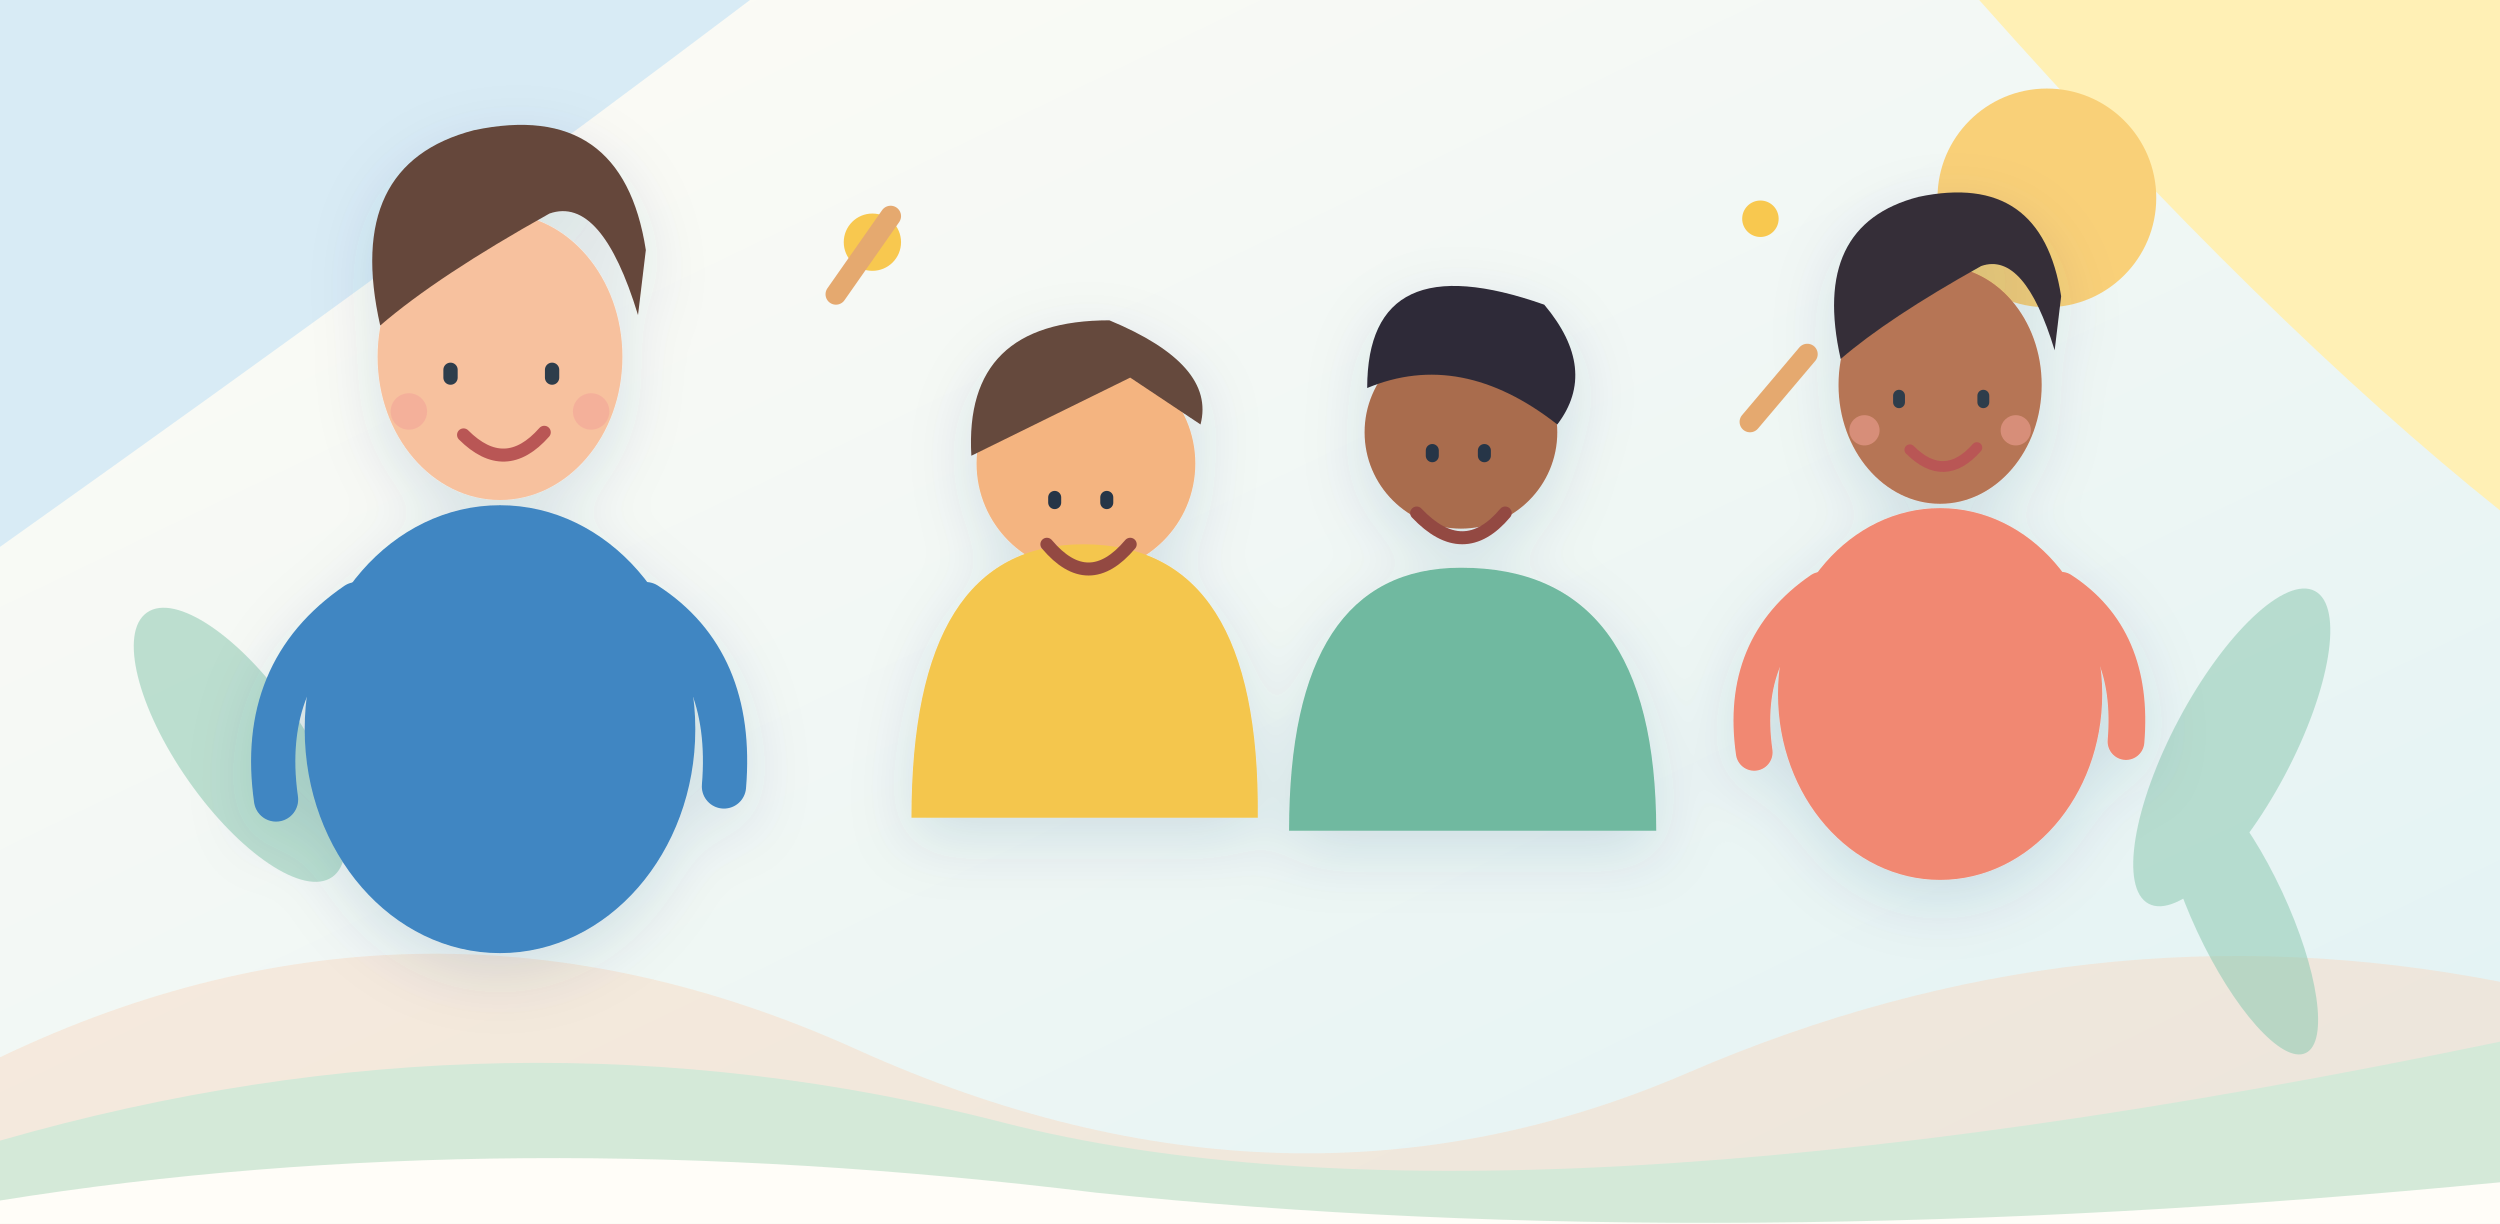
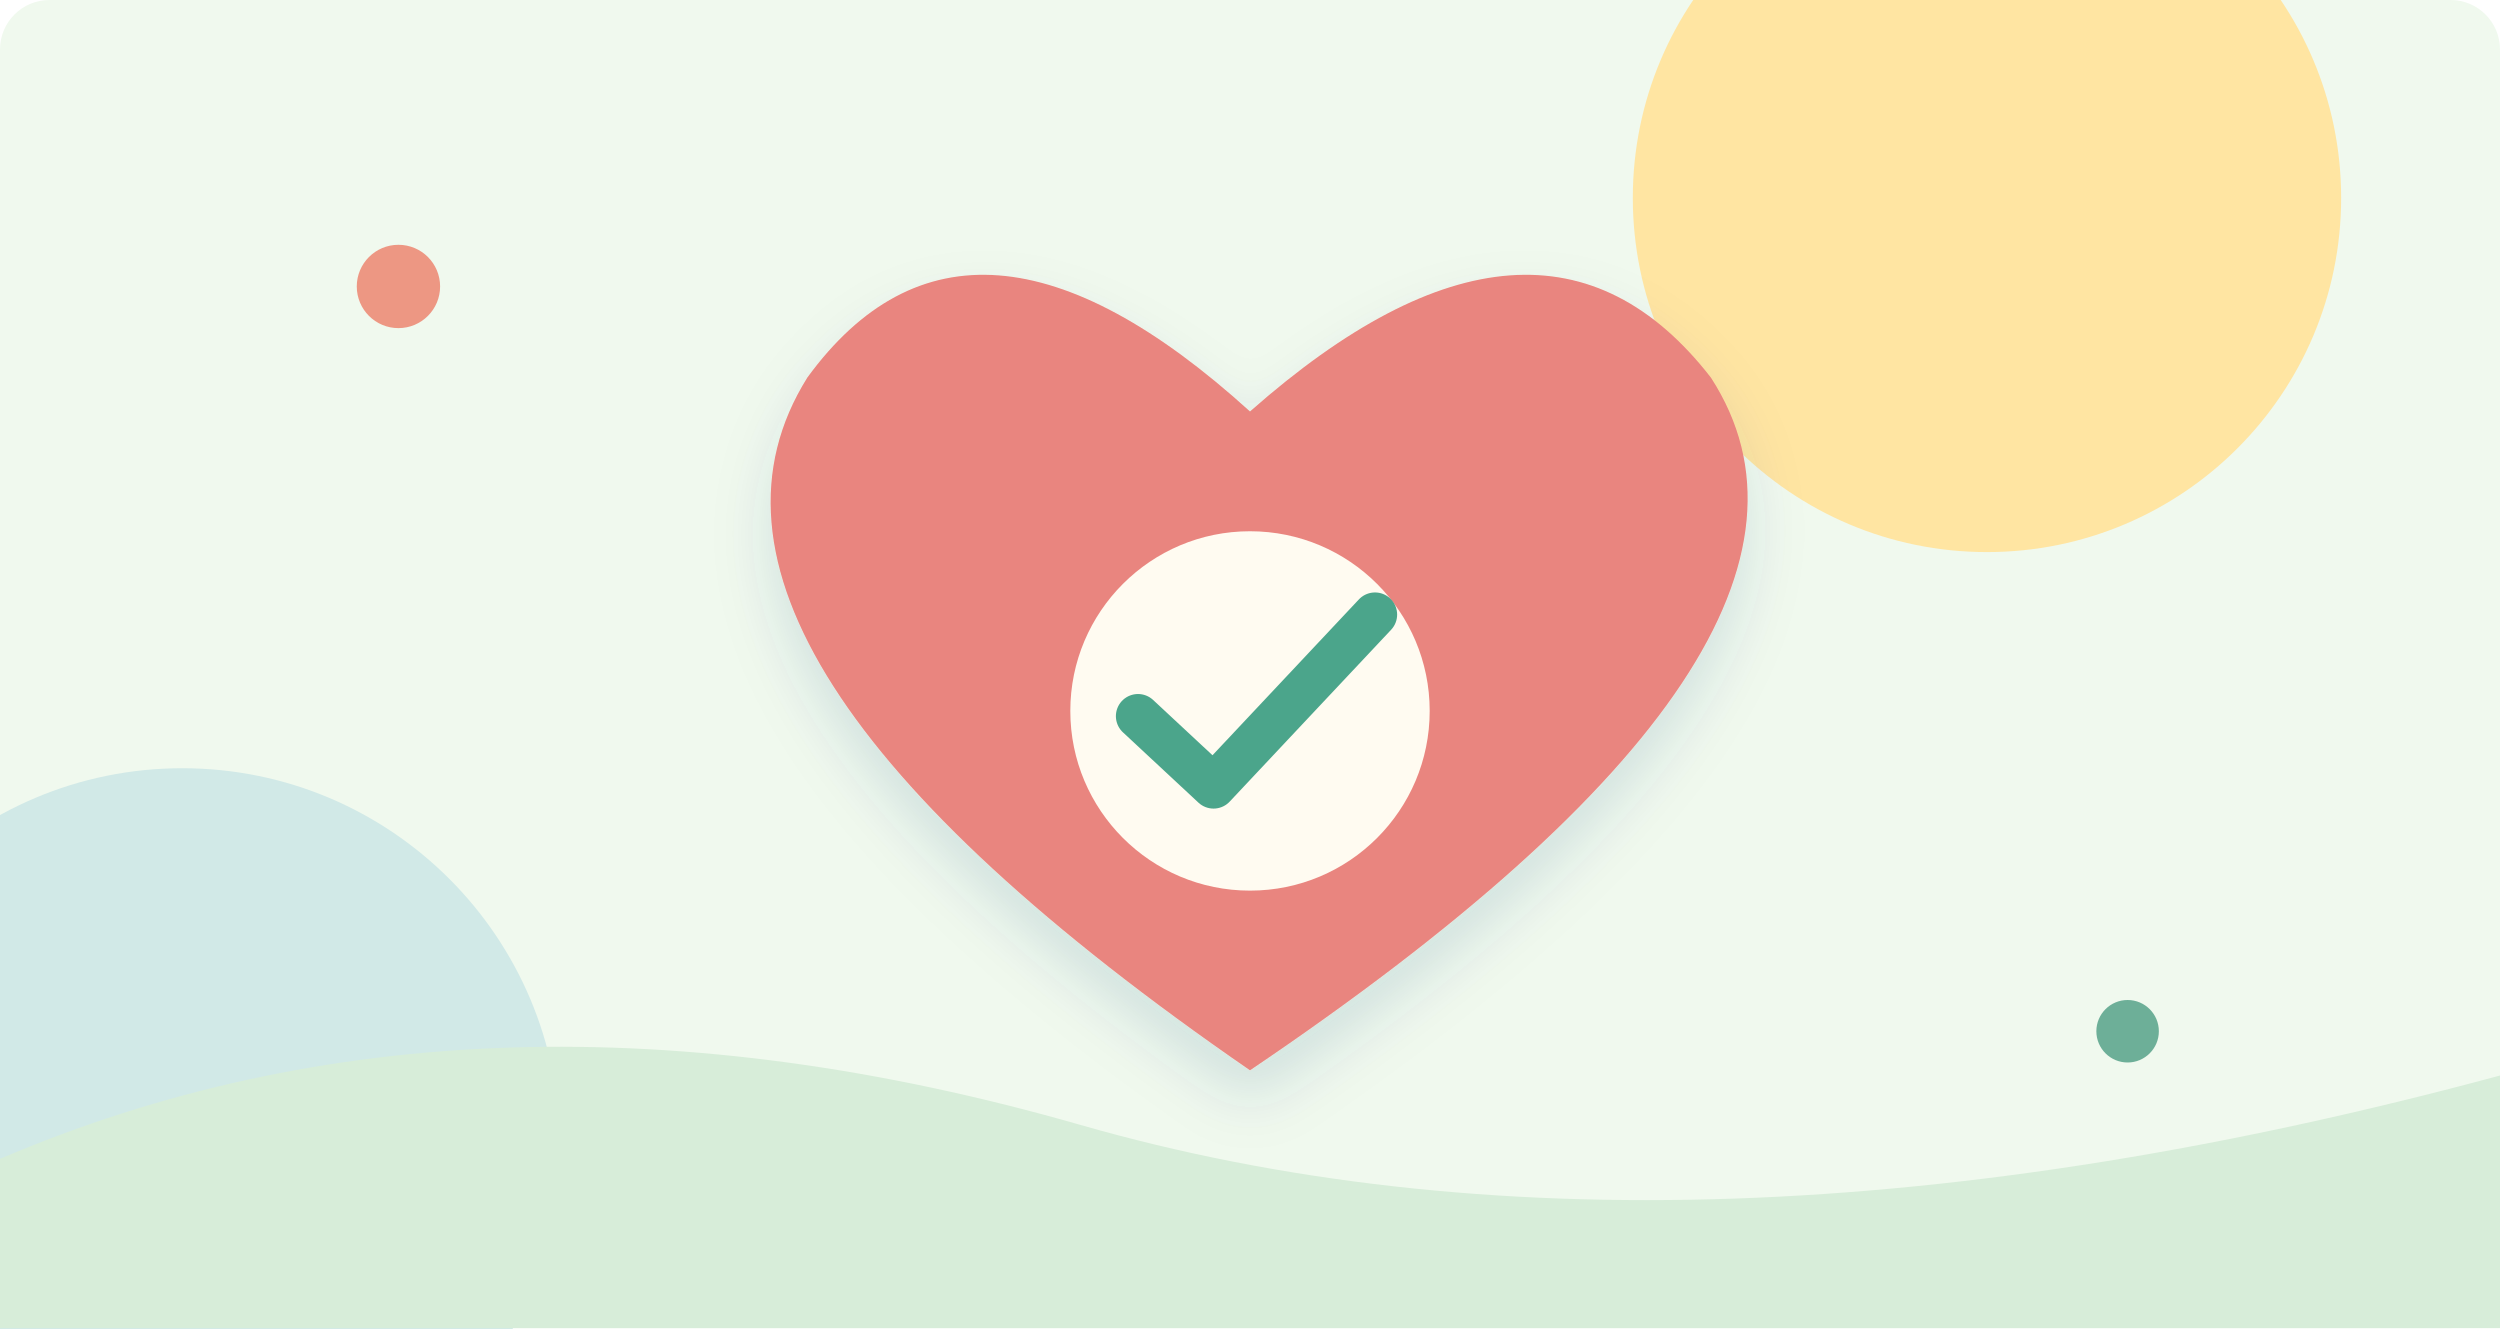
- <svg xmlns="http://www.w3.org/2000/svg" viewBox="0 0 960 470" role="img" aria-label="Ilustração alegre da comunidade escolar">
+ <svg xmlns="http://www.w3.org/2000/svg" viewBox="0 0 960 510">
  <defs>
-     <linearGradient id="bg" x2="1" y2="1">
-       <stop stop-color="#FFFCF5" />
-       <stop offset="1" stop-color="#E1F2F4" />
-     </linearGradient>
-     <filter id="sh">
-       <feDropShadow dx="0" dy="8" stdDeviation="12" flood-color="#1D4978" flood-opacity=".13" />
+     <filter id="shadow">
+       <feDropShadow dx="0" dy="12" stdDeviation="11" flood-color="#1C457A" flood-opacity=".13" />
    </filter>
  </defs>
-   <rect width="960" height="470" fill="url(#bg)" />
-   <path d="M0 0h288Q169 90 0 210Z" fill="#D8EBF5" />
-   <path d="M960 0H760Q870 124 960 196Z" fill="#FFF0B5" />
-   <circle cx="786" cy="76" r="42" fill="#F9D078" />
-   <path d="M0 406Q163 328 329 403T648 412T960 377V470H0Z" fill="#F9D7BE" opacity=".45" />
-   <path d="M0 438Q195 382 385 431T960 400V470H0Z" fill="#D4E9D8" />
-   <g opacity=".55" fill="#8CC9B1">
-     <ellipse cx="92" cy="286" rx="24" ry="62" transform="rotate(-35 92 286)" />
-     <ellipse cx="857" cy="287" rx="23" ry="68" transform="rotate(28 857 287)" />
-     <ellipse cx="860" cy="350" rx="18" ry="60" transform="rotate(-25 860 350)" />
+   <rect x="0" y="0" width="960" height="510" rx="19" fill="#F0F9EE" />
+   <circle cx="763" cy="76" r="136" fill="#FFE5A2" />
+   <circle cx="70" cy="440" r="145" fill="#D1E9E7" />
+   <path d="M0 445Q185 366 415 432T960 413V510H0Z" fill="#D7EDD9" />
+   <g filter="url(#shadow)">
+     <path d="M480 411Q245 249 310 145q62-85 170 13 111-98 177-13 66 102-177 266Z" fill="#E9857F" />
+     <circle cx="480" cy="273" r="69" fill="#FFFBF1" />
+     <path d="M437 275l29 27 62-66" fill="none" stroke="#4BA58B" stroke-width="17" stroke-linecap="round" stroke-linejoin="round" />
  </g>
-   <g filter="url(#sh)">
-     <g transform="translate(192 130) scale(1)">
-       <ellipse cx="0" cy="150" rx="75" ry="86" fill="#3F86C2" />
-       <path d="M-55 102q-38 26-31 75M56 102q34 22 30 70" fill="none" stroke="#3F86C2" stroke-width="17" stroke-linecap="round" />
-       <ellipse cy="7" cx="0" rx="47" ry="55" fill="#F7C19E" />
-       <path d="M-46-5q-14-62 36-75 57-12 66 46l-3 25Q39-55 19-48q-43 24-65 43" fill="#65473A" />
-       <path d="M-19 12v3m39-3v3" fill="none" stroke="#2E3D4C" stroke-width="5.5" stroke-linecap="round" />
-       <path d="M-14 37q16 16 31-1" fill="none" stroke="#B95655" stroke-width="5" stroke-linecap="round" />
-       <circle cx="-35" cy="28" r="7" fill="#F3A298" opacity=".55" />
-       <circle cx="35" cy="28" r="7" fill="#F3A298" opacity=".55" />
-     </g>
-     <g transform="translate(745 142) scale(0.83)">
-       <ellipse cx="0" cy="150" rx="75" ry="86" fill="#F18872" />
-       <path d="M-55 102q-38 26-31 75M56 102q34 22 30 70" fill="none" stroke="#F18872" stroke-width="17" stroke-linecap="round" />
-       <ellipse cy="7" cx="0" rx="47" ry="55" fill="#B67554" />
-       <path d="M-46-5q-14-62 36-75 57-12 66 46l-3 25Q39-55 19-48q-43 24-65 43" fill="#342F39" />
-       <path d="M-19 12v3m39-3v3" fill="none" stroke="#2E3D4C" stroke-width="5.5" stroke-linecap="round" />
-       <path d="M-14 37q16 16 31-1" fill="none" stroke="#B95655" stroke-width="5" stroke-linecap="round" />
-       <circle cx="-35" cy="28" r="7" fill="#F3A298" opacity=".55" />
-       <circle cx="35" cy="28" r="7" fill="#F3A298" opacity=".55" />
-     </g>
-     <g transform="translate(480 260)">
-       <circle cx="-63" cy="-82" r="42" fill="#F4B480" />
-       <path d="M-107-85q-3-52 53-52 41 17 35 40l-27-18-61 30" fill="#65483D" />
-       <path d="M-130 54q0-105 66-105 68 0 67 105" fill="#F4C64E" />
-       <circle cx="81" cy="-94" r="37" fill="#A96C4E" />
-       <path d="M45-111q0-56 68-32 21 25 5 46-37-29-73-14" fill="#2F2B37" />
-       <path d="M15 59q0-101 66-101 75 0 75 101" fill="#70B9A0" />
-       <path d="M-75-69v2m20-2v2m125-20v2m20-2v2" stroke="#263546" stroke-width="5" stroke-linecap="round" />
-       <path d="M-78-51q16 19 32 0m110-12q18 19 34 0" stroke="#934943" stroke-width="5" stroke-linecap="round" fill="none" />
-     </g>
-   </g>
-   <g fill="#F8C84F">
-     <circle cx="335" cy="93" r="11" />
-     <circle cx="676" cy="84" r="7" />
-   </g>
-   <path d="M321 113l21-30m330 79 22-26" stroke="#E5A96F" stroke-width="8" stroke-linecap="round" />
-   <path d="M0 461q193-31 421-3 239 25 539-4v16H0Z" fill="#FFFDF8" />
+   <circle cx="153" cy="110" r="16" fill="#ED9783" />
+   <circle cx="817" cy="396" r="12" fill="#6DAF98" />
</svg>
